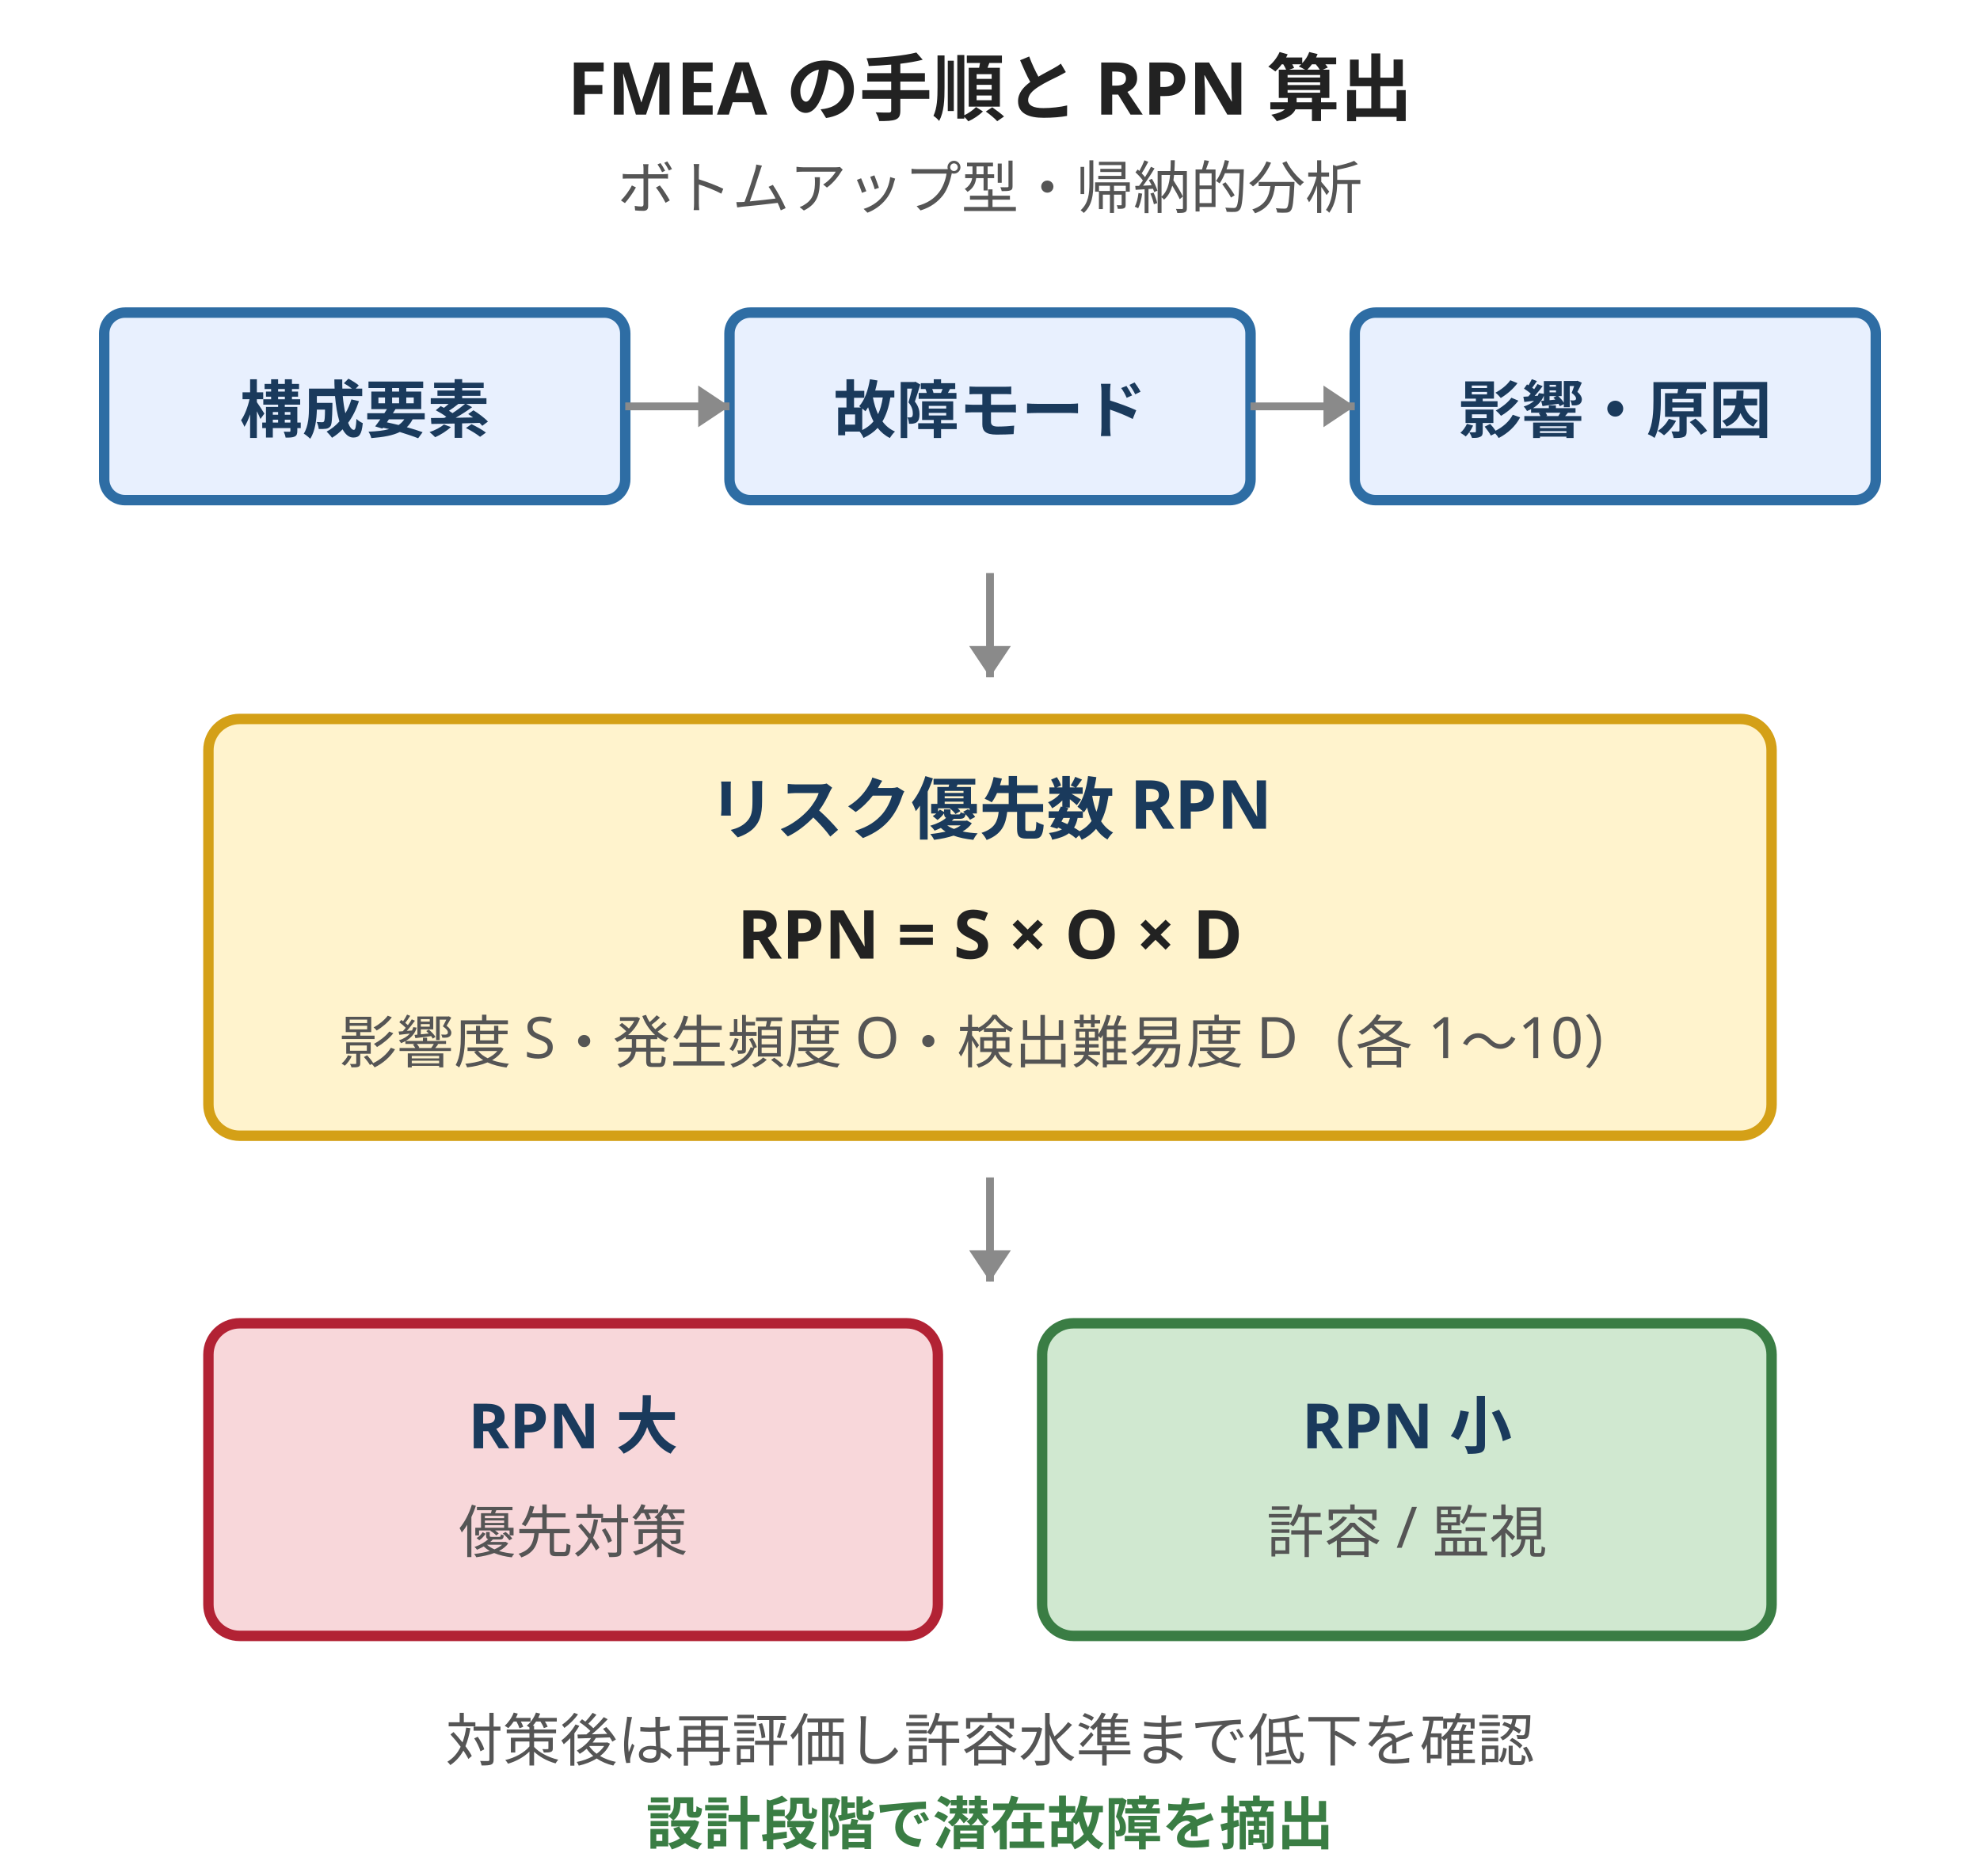
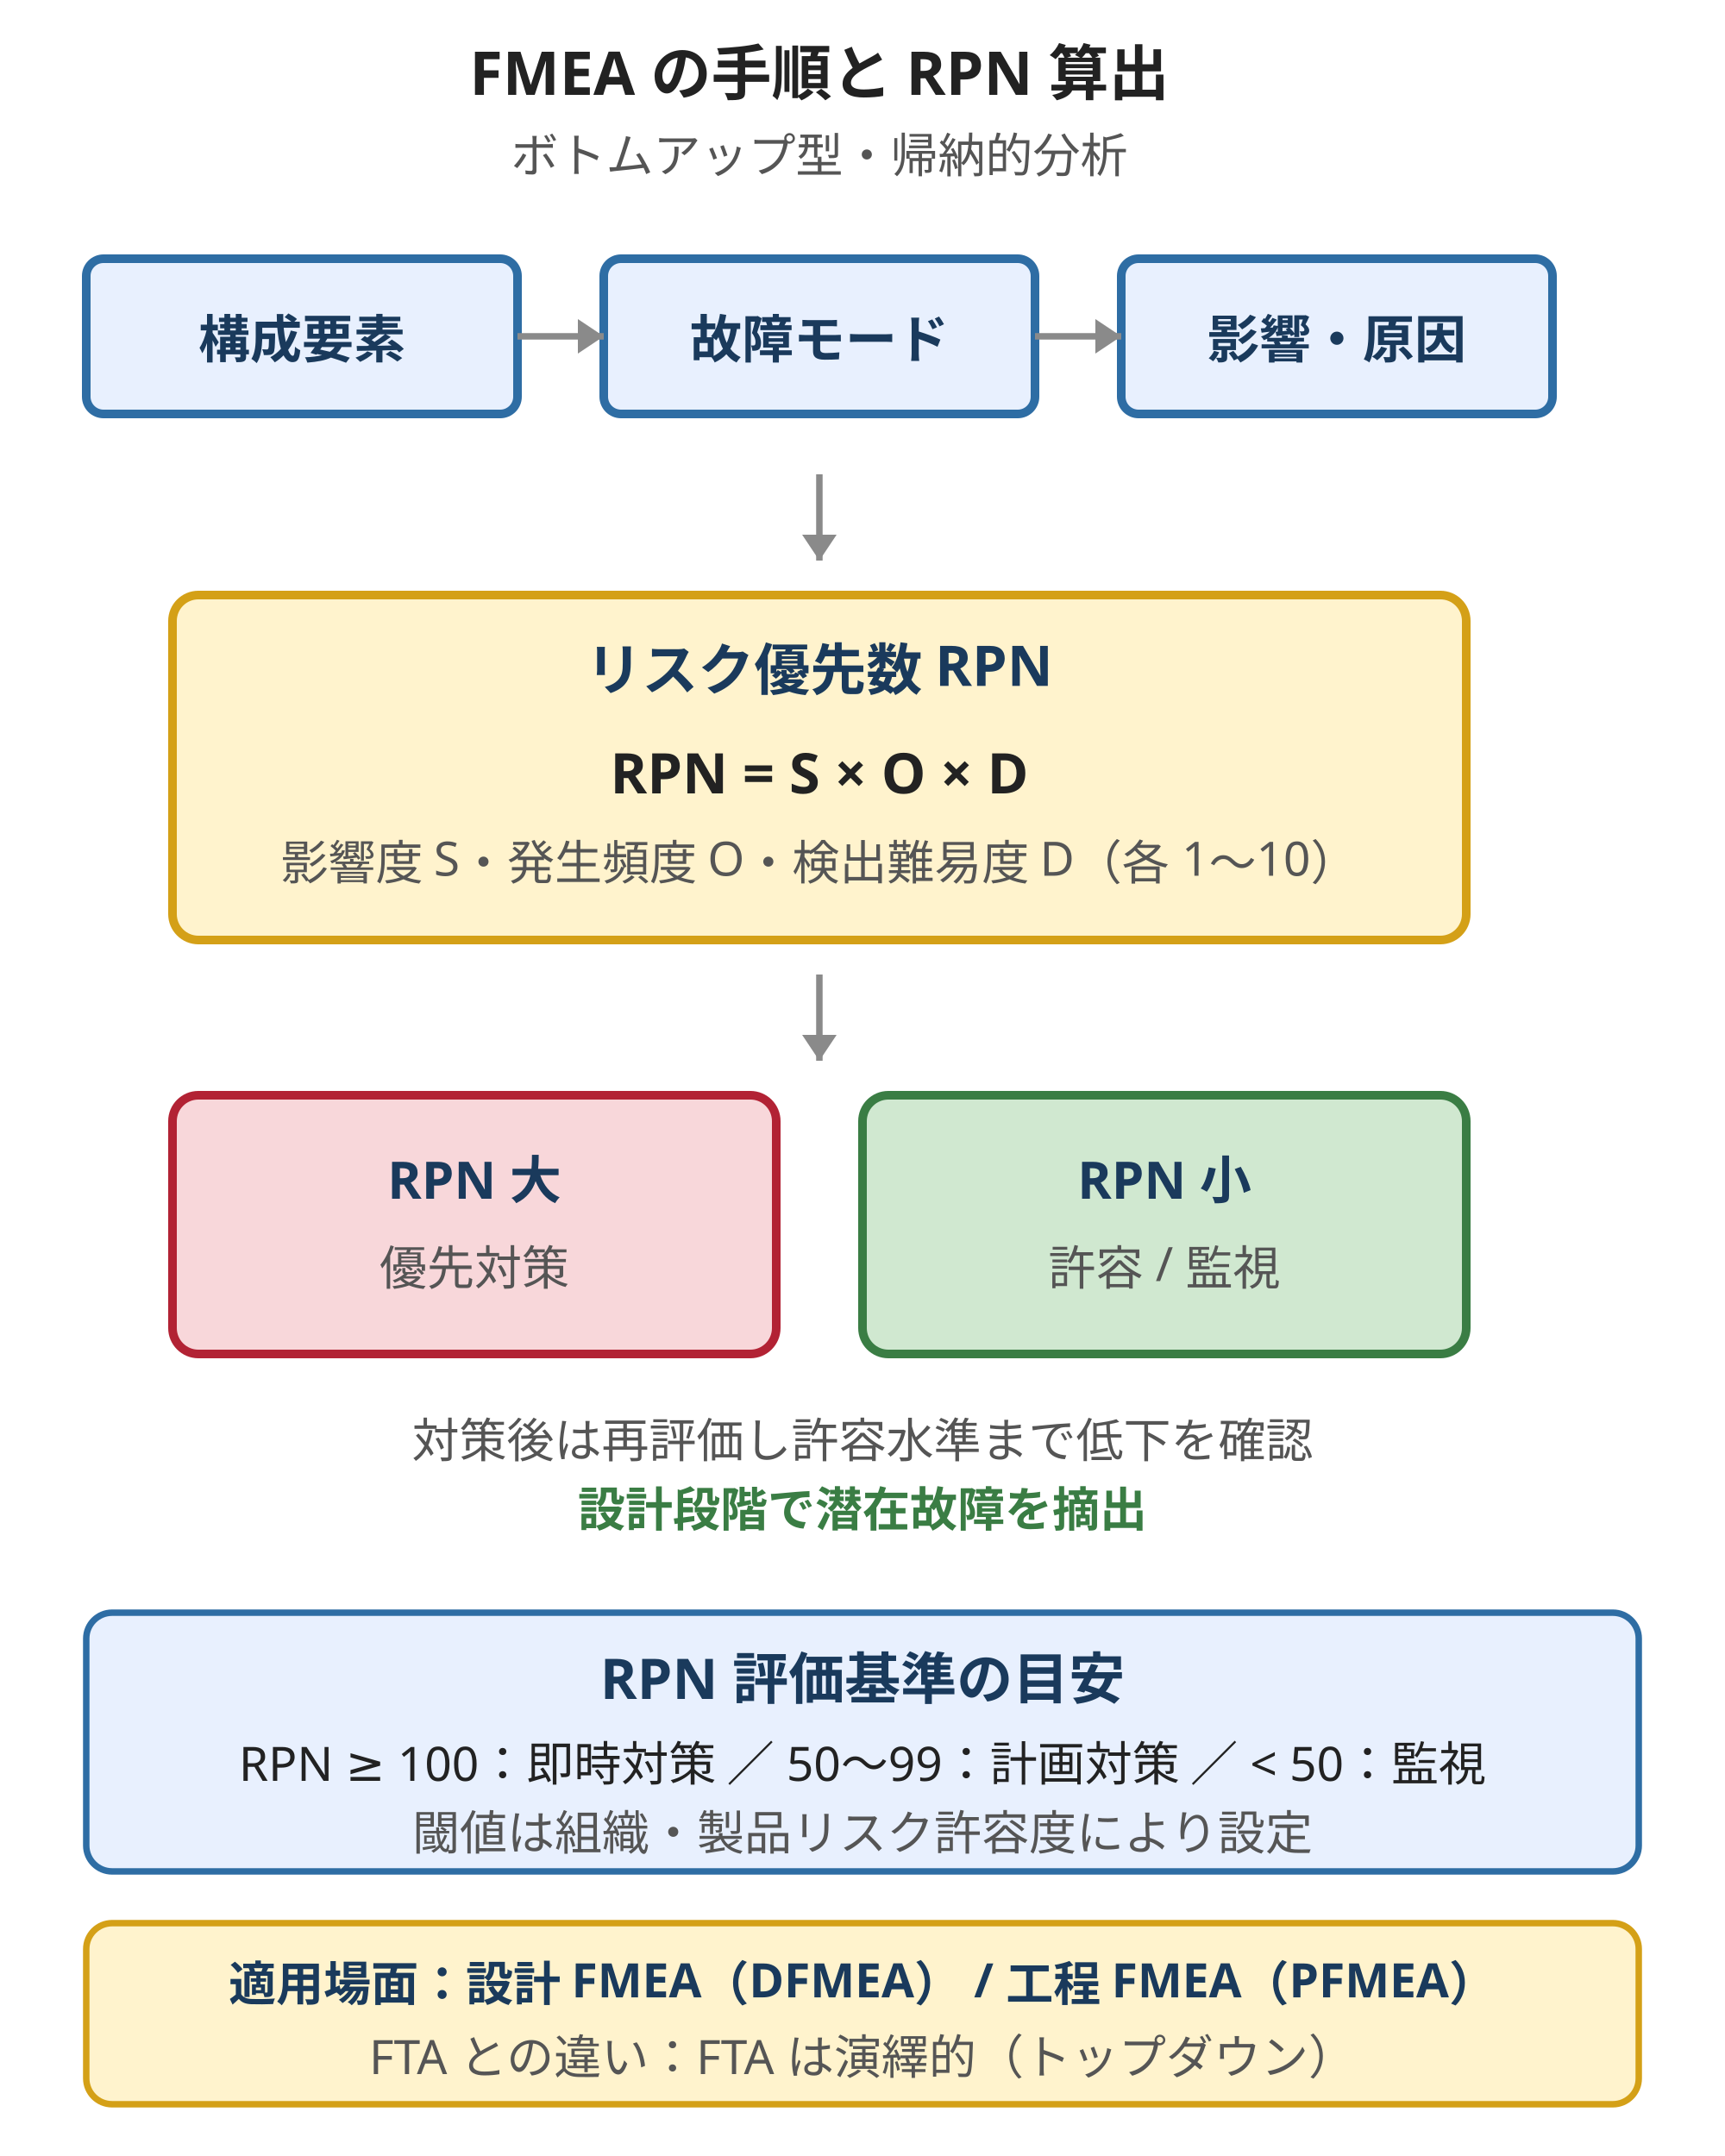
- <svg xmlns="http://www.w3.org/2000/svg" viewBox="0 0 380 360" style="max-width:380px;width:100%" role="img" aria-label="FMEA の手順とリスク優先数 RPN：構成要素から故障モード・影響・原因を分析し、影響度 S・発生頻度 O・検出難易度 D の積で RPN を算出して対策優先度を決定する">
+ <svg xmlns="http://www.w3.org/2000/svg" viewBox="0 0 400 500" style="max-width:400px;width:100%" role="img" aria-label="FMEA の手順とリスク優先数 RPN：構成要素から故障モード・影響・原因を分析し、影響度 S・発生頻度 O・検出難易度 D の積で RPN を算出して対策優先度を決定する">
  <text x="190" y="22" text-anchor="middle" font-size="14" fill="#222" font-family="sans-serif" font-weight="bold">FMEA の手順と RPN 算出</text>
  <text x="190" y="40" text-anchor="middle" font-size="11" fill="#555" font-family="sans-serif">ボトムアップ型・帰納的分析</text>
  <g>
    <rect x="20" y="60" width="100" height="36" fill="#e8f0fe" stroke="#2e6da4" stroke-width="2" rx="4" />
    <text x="70" y="83" text-anchor="middle" font-size="12" fill="#1a3a5c" font-family="sans-serif" font-weight="bold">構成要素</text>
  </g>
  <g>
    <rect x="140" y="60" width="100" height="36" fill="#e8f0fe" stroke="#2e6da4" stroke-width="2" rx="4" />
    <text x="190" y="83" text-anchor="middle" font-size="12" fill="#1a3a5c" font-family="sans-serif" font-weight="bold">故障モード</text>
  </g>
  <g>
    <rect x="260" y="60" width="100" height="36" fill="#e8f0fe" stroke="#2e6da4" stroke-width="2" rx="4" />
    <text x="310" y="83" text-anchor="middle" font-size="12" fill="#1a3a5c" font-family="sans-serif" font-weight="bold">影響・原因</text>
  </g>
  <g stroke="#8a8a8a" stroke-width="1.5" fill="none">
    <line x1="120" y1="78" x2="140" y2="78" />
    <line x1="240" y1="78" x2="260" y2="78" />
  </g>
  <polygon points="140,78 134,74 134,82" fill="#8a8a8a" />
  <polygon points="260,78 254,74 254,82" fill="#8a8a8a" />
  <line x1="190" y1="110" x2="190" y2="130" stroke="#8a8a8a" stroke-width="1.5" />
  <polygon points="190,130 186,124 194,124" fill="#8a8a8a" />
  <g>
    <rect x="40" y="138" width="300" height="80" fill="#fff3cd" stroke="#d4a017" stroke-width="2" rx="6" />
    <text x="190" y="160" text-anchor="middle" font-size="13" fill="#1a3a5c" font-family="sans-serif" font-weight="bold">リスク優先数 RPN</text>
    <text x="190" y="184" text-anchor="middle" font-size="13" fill="#222" font-family="sans-serif" font-weight="bold">RPN = S × O × D</text>
    <text x="190" y="204" text-anchor="middle" font-size="11" fill="#555" font-family="sans-serif">影響度 S・発生頻度 O・検出難易度 D（各 1〜10）</text>
  </g>
  <line x1="190" y1="226" x2="190" y2="246" stroke="#8a8a8a" stroke-width="1.5" />
  <polygon points="190,246 186,240 194,240" fill="#8a8a8a" />
  <g>
    <rect x="40" y="254" width="140" height="60" fill="#f8d7da" stroke="#b22234" stroke-width="2" rx="6" />
    <text x="110" y="278" text-anchor="middle" font-size="12" fill="#1a3a5c" font-family="sans-serif" font-weight="bold">RPN 大</text>
    <text x="110" y="298" text-anchor="middle" font-size="11" fill="#555" font-family="sans-serif">優先対策</text>
  </g>
  <g>
    <rect x="200" y="254" width="140" height="60" fill="#d0e8d0" stroke="#3a7d44" stroke-width="2" rx="6" />
    <text x="270" y="278" text-anchor="middle" font-size="12" fill="#1a3a5c" font-family="sans-serif" font-weight="bold">RPN 小</text>
    <text x="270" y="298" text-anchor="middle" font-size="11" fill="#555" font-family="sans-serif">許容 / 監視</text>
  </g>
-   <text x="190" y="338" text-anchor="middle" font-size="11" fill="#555" font-family="sans-serif">対策後は再評価し許容水準まで低下を確認</text>
-   <text x="190" y="354" text-anchor="middle" font-size="11" fill="#3a7d44" font-family="sans-serif" font-weight="bold">設計段階で潜在故障を摘出</text>
+   <text x="200" y="338" text-anchor="middle" font-size="11" fill="#555" font-family="sans-serif">対策後は再評価し許容水準まで低下を確認</text>
+   <text x="200" y="354" text-anchor="middle" font-size="11" fill="#3a7d44" font-family="sans-serif" font-weight="bold">設計段階で潜在故障を摘出</text>
+   <rect x="20" y="374" width="360" height="60" fill="#e8f0fe" stroke="#2e6da4" stroke-width="1.5" rx="6" />
+   <text x="200" y="394" text-anchor="middle" font-size="13" fill="#1a3a5c" font-family="sans-serif" font-weight="bold">RPN 評価基準の目安</text>
+   <text x="200" y="413" text-anchor="middle" font-size="11" fill="#222" font-family="sans-serif">RPN ≥ 100：即時対策 ／ 50〜99：計画対策 ／ &lt; 50：監視</text>
+   <text x="200" y="429" text-anchor="middle" font-size="11" fill="#555" font-family="sans-serif">閾値は組織・製品リスク許容度により設定</text>
+   <rect x="20" y="446" width="360" height="42" fill="#fff3cd" stroke="#d4a017" stroke-width="1.5" rx="6" />
+   <text x="200" y="464" text-anchor="middle" font-size="11" fill="#1a3a5c" font-family="sans-serif" font-weight="bold">適用場面：設計 FMEA（DFMEA） / 工程 FMEA（PFMEA）</text>
+   <text x="200" y="481" text-anchor="middle" font-size="11" fill="#555" font-family="sans-serif">FTA との違い：FTA は演繹的（トップダウン）</text>
</svg>
